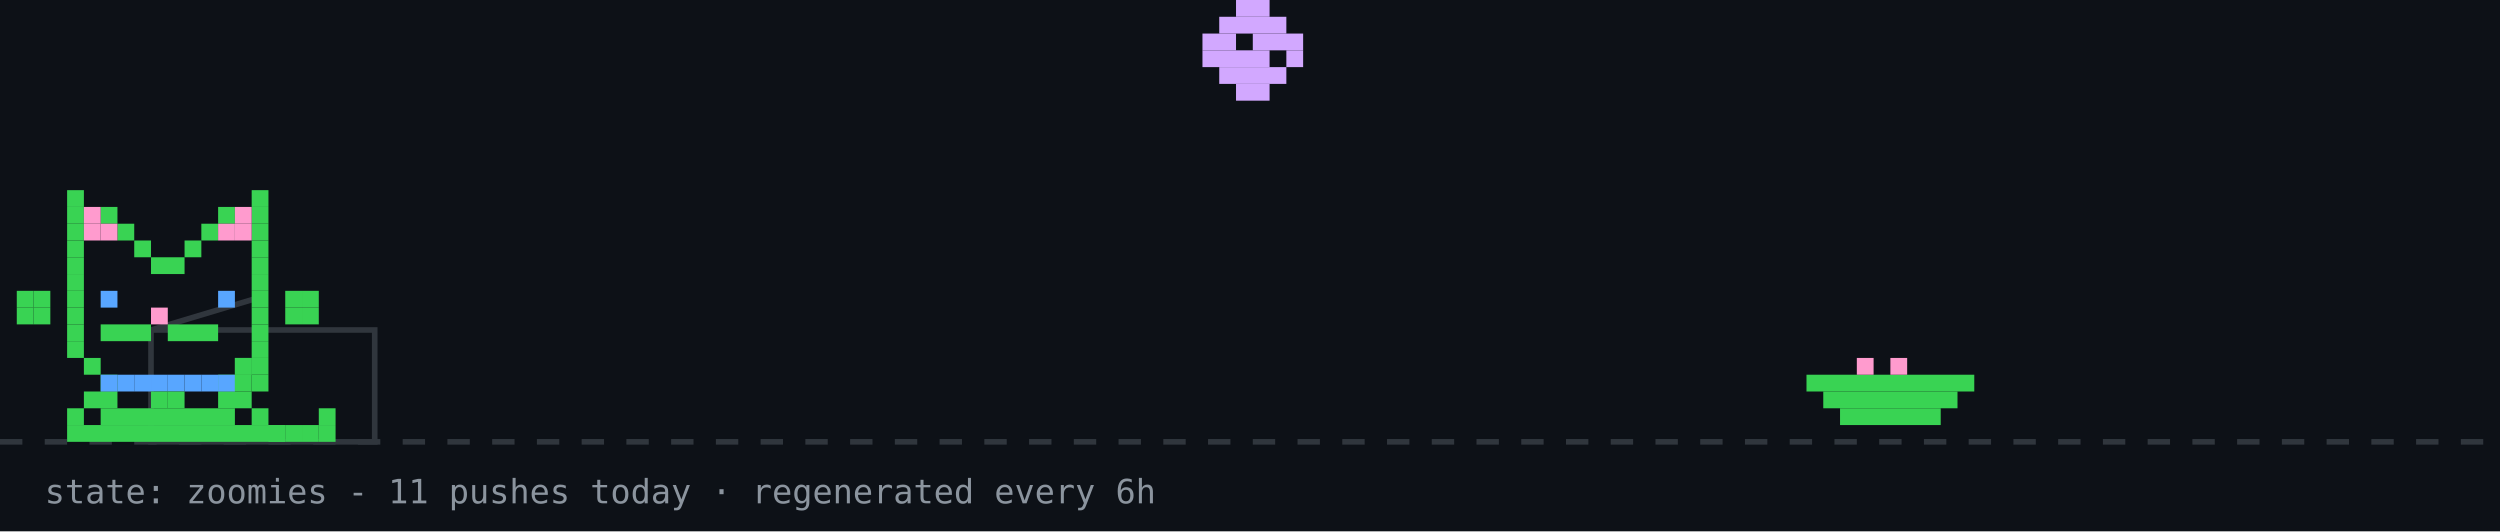
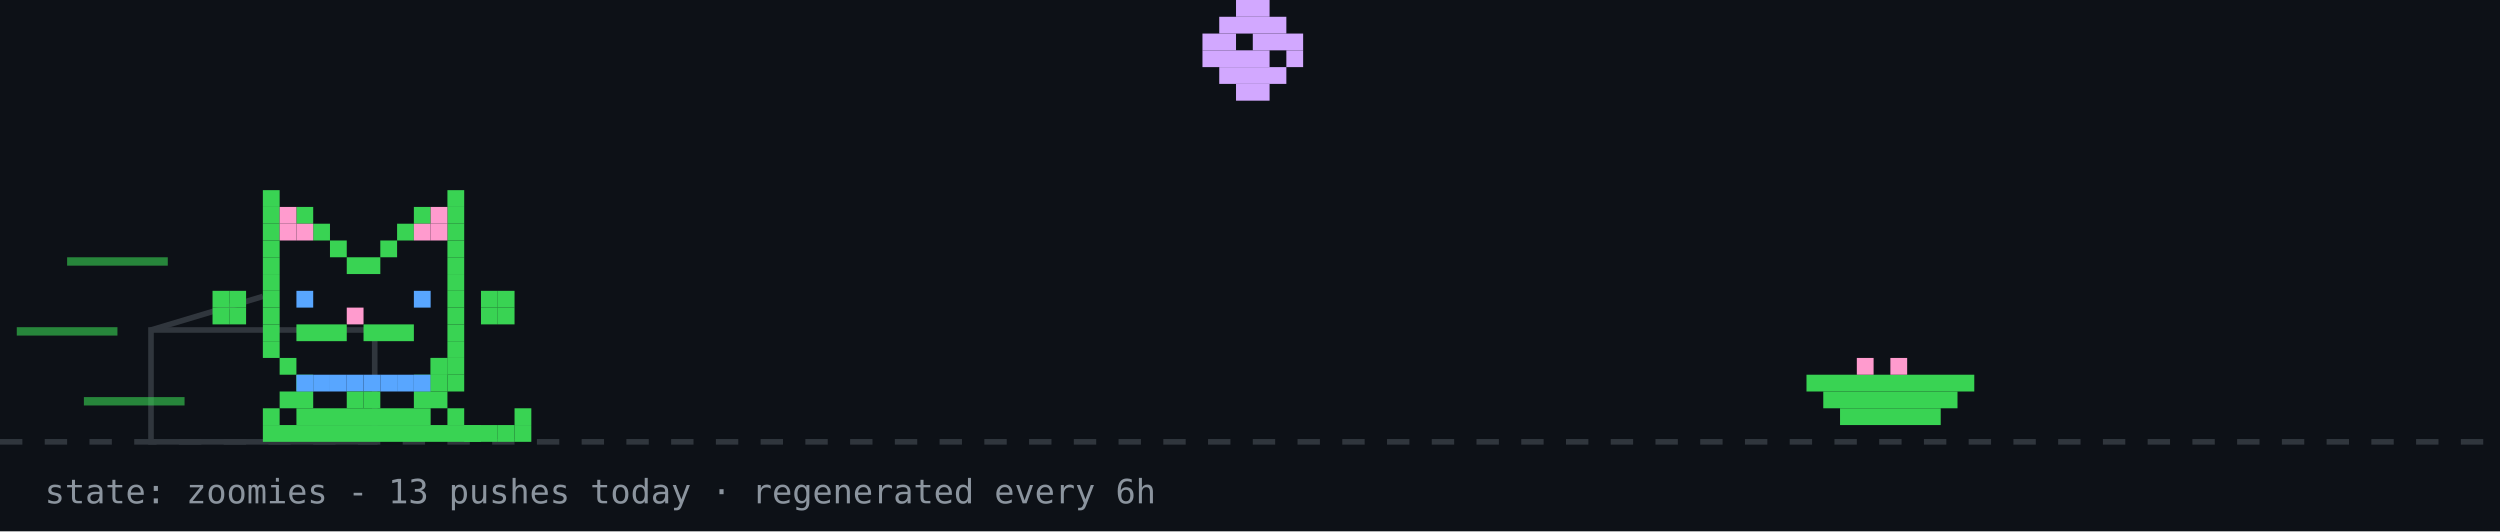
<svg xmlns="http://www.w3.org/2000/svg" width="894" height="190" viewBox="0 0 894 190" role="img" aria-label="github pet: zoomies">
  <rect width="894" height="190" fill="#0d1117" />
  <line x1="0" y1="158" x2="894" y2="158" stroke="#30363d" stroke-width="2" stroke-dasharray="8 8" />
  <rect x="54" y="118" width="80" height="40" fill="none" stroke="#30363d" stroke-width="2" />
  <line x1="54" y1="118" x2="94" y2="106" stroke="#30363d" stroke-width="2" />
  <g transform="translate(430,0)">
    <g>
-       <animateTransform attributeName="transform" type="translate" values="0 0;0 0;52 -10;52 0;52 0;0 0" keyTimes="0;0.660;0.690;0.780;0.860;1" dur="14s" repeatCount="indefinite" />
+       <animateTransform attributeName="transform" type="translate" values="0 0;0 0;52 -10;52 0;52 0;0 0" keyTimes="0;0.660;0.690;0.780;0.860;1" dur="14s" begin="7s" repeatCount="indefinite" />
      <rect x="12" y="0" width="12" height="6" fill="#d2a8ff" />
      <rect x="6" y="6" width="24" height="6" fill="#d2a8ff" />
      <rect x="0" y="12" width="12" height="6" fill="#d2a8ff" />
      <rect x="18" y="12" width="18" height="6" fill="#d2a8ff" />
      <rect x="0" y="18" width="24" height="6" fill="#d2a8ff" />
      <rect x="30" y="18" width="6" height="6" fill="#d2a8ff" />
      <rect x="6" y="24" width="24" height="6" fill="#d2a8ff" />
      <rect x="12" y="30" width="12" height="6" fill="#d2a8ff" />
    </g>
  </g>
  <rect x="646" y="134" width="60" height="6" fill="#39d353" />
  <rect x="652" y="140" width="48" height="6" fill="#39d353" />
  <rect x="658" y="146" width="36" height="6" fill="#39d353" />
  <rect x="664" y="128" width="6" height="6" fill="#ff9bce" />
  <rect x="676" y="128" width="6" height="6" fill="#ff9bce" />
-   <g>
-     <animateTransform attributeName="transform" type="translate" values="70 0;500 0;500 0;320 0;320 0;70 0;70 0" keyTimes="0;0.12;0.35;0.45;0.62;0.82;1" dur="14s" repeatCount="indefinite" />
+   <g transform="translate(70,0)">
+     <animateTransform attributeName="transform" type="translate" values="70 0;500 0;500 0;320 0;320 0;70 0;70 0" keyTimes="0;0.12;0.35;0.45;0.62;0.82;1" dur="14s" begin="7s" repeatCount="indefinite" />
    <g>
      <animateTransform attributeName="transform" type="translate" values="0 0;0 -3;0 0" dur="0.7s" repeatCount="indefinite" />
      <rect x="30" y="128" width="6" height="6" fill="#39d353" />
      <rect x="84" y="128" width="6" height="6" fill="#39d353" />
      <rect x="36" y="134" width="6" height="6" fill="#39d353" />
      <rect x="78" y="134" width="6" height="6" fill="#39d353" />
      <rect x="30" y="140" width="12" height="6" fill="#39d353" />
      <rect x="78" y="140" width="12" height="6" fill="#39d353" />
      <rect x="24" y="146" width="6" height="6" fill="#39d353" />
      <rect x="36" y="146" width="48" height="6" fill="#39d353" />
      <rect x="90" y="146" width="6" height="6" fill="#39d353" />
      <rect x="24" y="152" width="78" height="6" fill="#39d353" />
      <rect x="36" y="134" width="6" height="6" fill="#58a6ff" />
      <rect x="42" y="134" width="6" height="6" fill="#58a6ff" />
      <rect x="48" y="134" width="6" height="6" fill="#58a6ff" />
      <rect x="54" y="134" width="6" height="6" fill="#58a6ff" />
      <rect x="60" y="134" width="6" height="6" fill="#58a6ff" />
      <rect x="66" y="134" width="6" height="6" fill="#58a6ff" />
      <rect x="72" y="134" width="6" height="6" fill="#58a6ff" />
      <rect x="78" y="134" width="6" height="6" fill="#58a6ff" />
      <rect x="54" y="140" width="6" height="6" fill="#39d353" />
      <rect x="60" y="140" width="6" height="6" fill="#39d353" />
      <g>
        <animate attributeName="opacity" values="1;0;1" keyTimes="0;0.5;1" calcMode="discrete" dur="1.4s" repeatCount="indefinite" />
        <rect x="96" y="152" width="6" height="6" fill="#39d353" />
        <rect x="102" y="152" width="6" height="6" fill="#39d353" />
        <rect x="108" y="152" width="6" height="6" fill="#39d353" />
        <rect x="114" y="152" width="6" height="6" fill="#39d353" />
        <rect x="114" y="146" width="6" height="6" fill="#39d353" />
      </g>
      <g opacity="0">
        <animate attributeName="opacity" values="0;1;0" keyTimes="0;0.5;1" calcMode="discrete" dur="1.4s" repeatCount="indefinite" />
        <rect x="114" y="152" width="6" height="6" fill="#39d353" />
        <rect x="114" y="146" width="6" height="6" fill="#39d353" />
        <rect x="114" y="140" width="6" height="6" fill="#39d353" />
        <rect x="108" y="140" width="6" height="6" fill="#39d353" />
        <rect x="108" y="134" width="6" height="6" fill="#39d353" />
      </g>
      <g>
-         <animate attributeName="opacity" values="1;1;0;0;1" keyTimes="0;0.660;0.720;0.780;1" calcMode="discrete" dur="14s" repeatCount="indefinite" />
+         <animate attributeName="opacity" values="1;1;0;0;1" keyTimes="0;0.660;0.720;0.780;1" calcMode="discrete" dur="14s" begin="7s" repeatCount="indefinite" />
        <rect x="84" y="128" width="6" height="6" fill="#39d353" />
        <rect x="90" y="128" width="6" height="6" fill="#39d353" />
        <rect x="84" y="134" width="6" height="6" fill="#39d353" />
        <rect x="90" y="134" width="6" height="6" fill="#39d353" />
      </g>
      <g opacity="0">
-         <animate attributeName="opacity" values="0;0;1;1;0" keyTimes="0;0.660;0.720;0.780;1" calcMode="discrete" dur="14s" repeatCount="indefinite" />
+         <animate attributeName="opacity" values="0;0;1;1;0" keyTimes="0;0.660;0.720;0.780;1" calcMode="discrete" dur="14s" begin="7s" repeatCount="indefinite" />
        <rect x="96" y="134" width="6" height="6" fill="#39d353" />
        <rect x="102" y="134" width="6" height="6" fill="#39d353" />
        <rect x="108" y="134" width="6" height="6" fill="#39d353" />
        <rect x="114" y="134" width="6" height="6" fill="#39d353" />
        <rect x="114" y="128" width="6" height="6" fill="#39d353" />
      </g>
      <g>
-         <animateTransform attributeName="transform" type="translate" values="0 0;0 0;0 8;0 0;0 8;0 0;0 8;0 0;0 0" keyTimes="0.000;0.150;0.180;0.210;0.240;0.270;0.300;0.330;1.000" dur="14s" repeatCount="indefinite" />
+         <animateTransform attributeName="transform" type="translate" values="0 0;0 0;0 8;0 0;0 8;0 0;0 8;0 0;0 0" keyTimes="0.000;0.150;0.180;0.210;0.240;0.270;0.300;0.330;1.000" dur="14s" begin="7s" repeatCount="indefinite" />
        <rect x="24" y="68" width="6" height="6" fill="#39d353" />
        <rect x="90" y="68" width="6" height="6" fill="#39d353" />
        <rect x="24" y="74" width="6" height="6" fill="#39d353" />
        <rect x="36" y="74" width="6" height="6" fill="#39d353" />
        <rect x="78" y="74" width="6" height="6" fill="#39d353" />
        <rect x="90" y="74" width="6" height="6" fill="#39d353" />
        <rect x="24" y="80" width="6" height="6" fill="#39d353" />
        <rect x="42" y="80" width="6" height="6" fill="#39d353" />
        <rect x="72" y="80" width="6" height="6" fill="#39d353" />
        <rect x="90" y="80" width="6" height="6" fill="#39d353" />
        <rect x="24" y="86" width="6" height="6" fill="#39d353" />
        <rect x="48" y="86" width="6" height="6" fill="#39d353" />
        <rect x="66" y="86" width="6" height="6" fill="#39d353" />
        <rect x="90" y="86" width="6" height="6" fill="#39d353" />
        <rect x="24" y="92" width="6" height="6" fill="#39d353" />
        <rect x="54" y="92" width="12" height="6" fill="#39d353" />
        <rect x="90" y="92" width="6" height="6" fill="#39d353" />
        <rect x="24" y="98" width="6" height="6" fill="#39d353" />
        <rect x="90" y="98" width="6" height="6" fill="#39d353" />
        <rect x="24" y="104" width="6" height="6" fill="#39d353" />
        <rect x="90" y="104" width="6" height="6" fill="#39d353" />
        <rect x="24" y="110" width="6" height="6" fill="#39d353" />
        <rect x="54" y="110" width="6" height="6" fill="#ff9bce" />
        <rect x="90" y="110" width="6" height="6" fill="#39d353" />
        <rect x="24" y="116" width="6" height="6" fill="#39d353" />
        <rect x="36" y="116" width="18" height="6" fill="#39d353" />
        <rect x="60" y="116" width="18" height="6" fill="#39d353" />
        <rect x="90" y="116" width="6" height="6" fill="#39d353" />
        <rect x="24" y="122" width="6" height="6" fill="#39d353" />
        <rect x="90" y="122" width="6" height="6" fill="#39d353" />
        <rect x="30" y="74" width="6" height="6" fill="#ff9bce" />
        <rect x="84" y="74" width="6" height="6" fill="#ff9bce" />
        <rect x="30" y="80" width="6" height="6" fill="#ff9bce" />
        <rect x="36" y="80" width="6" height="6" fill="#ff9bce" />
        <rect x="78" y="80" width="6" height="6" fill="#ff9bce" />
        <rect x="84" y="80" width="6" height="6" fill="#ff9bce" />
        <rect x="6" y="104" width="6" height="6" fill="#39d353" />
        <rect x="12" y="104" width="6" height="6" fill="#39d353" />
        <rect x="6" y="110" width="6" height="6" fill="#39d353" />
        <rect x="12" y="110" width="6" height="6" fill="#39d353" />
        <rect x="102" y="104" width="6" height="6" fill="#39d353" />
        <rect x="108" y="104" width="6" height="6" fill="#39d353" />
        <rect x="102" y="110" width="6" height="6" fill="#39d353" />
        <rect x="108" y="110" width="6" height="6" fill="#39d353" />
        <g>
          <animate attributeName="opacity" values="1;0;1" keyTimes="0;0.96;1" calcMode="discrete" dur="4.2s" repeatCount="indefinite" />
          <rect x="36" y="104" width="6" height="6" fill="#58a6ff" />
          <rect x="78" y="104" width="6" height="6" fill="#58a6ff" />
        </g>
        <g opacity="0">
          <animate attributeName="opacity" values="0;1;0" keyTimes="0;0.96;1" calcMode="discrete" dur="4.2s" repeatCount="indefinite" />
          <rect x="36" y="104" width="6" height="6" fill="#0d1117" />
          <rect x="78" y="104" width="6" height="6" fill="#0d1117" />
        </g>
      </g>
      <rect x="-46" y="92" width="36" height="3" fill="#39d353" opacity="0.6">
        <animate attributeName="opacity" values="0.6;0.1;0.6" dur="0.5s" begin="0.0s" repeatCount="indefinite" />
      </rect>
      <rect x="-64" y="117" width="36" height="3" fill="#39d353" opacity="0.6">
        <animate attributeName="opacity" values="0.6;0.1;0.6" dur="0.5s" begin="0.15s" repeatCount="indefinite" />
      </rect>
      <rect x="-40" y="142" width="36" height="3" fill="#39d353" opacity="0.6">
        <animate attributeName="opacity" values="0.6;0.1;0.6" dur="0.5s" begin="0.3s" repeatCount="indefinite" />
      </rect>
    </g>
  </g>
-   <text x="16" y="180" font-family="monospace" font-size="12" fill="#8b949e">state: zoomies - 11 pushes today · regenerated every 6h</text>
+   <g opacity="0">
+     <animate attributeName="opacity" values="0;0;1;1;0;0" keyTimes="0;0.07;0.14;0.85;0.96;1" dur="7s" repeatCount="1" fill="freeze" />
+     <rect x="60" y="12" width="320" height="46" rx="10" fill="#30363d" />
+     <polygon points="110,58 130,58 118,74" fill="#30363d" />
+     <text x="76" y="31" font-family="monospace" font-size="13" fill="#39d353">hey! welcome to Shubham's corner</text>
+     <text x="76" y="48" font-family="monospace" font-size="12" fill="#8b949e">scroll down for projects + contact</text>
+     <polygon points="210,66 226,66 218,78" fill="#58a6ff">
+       <animateTransform attributeName="transform" type="translate" values="0 0;0 6;0 0" dur="0.8s" repeatCount="indefinite" />
+     </polygon>
+   </g>
+   <text x="16" y="180" font-family="monospace" font-size="12" fill="#8b949e">state: zoomies - 13 pushes today · regenerated every 6h</text>
</svg>
